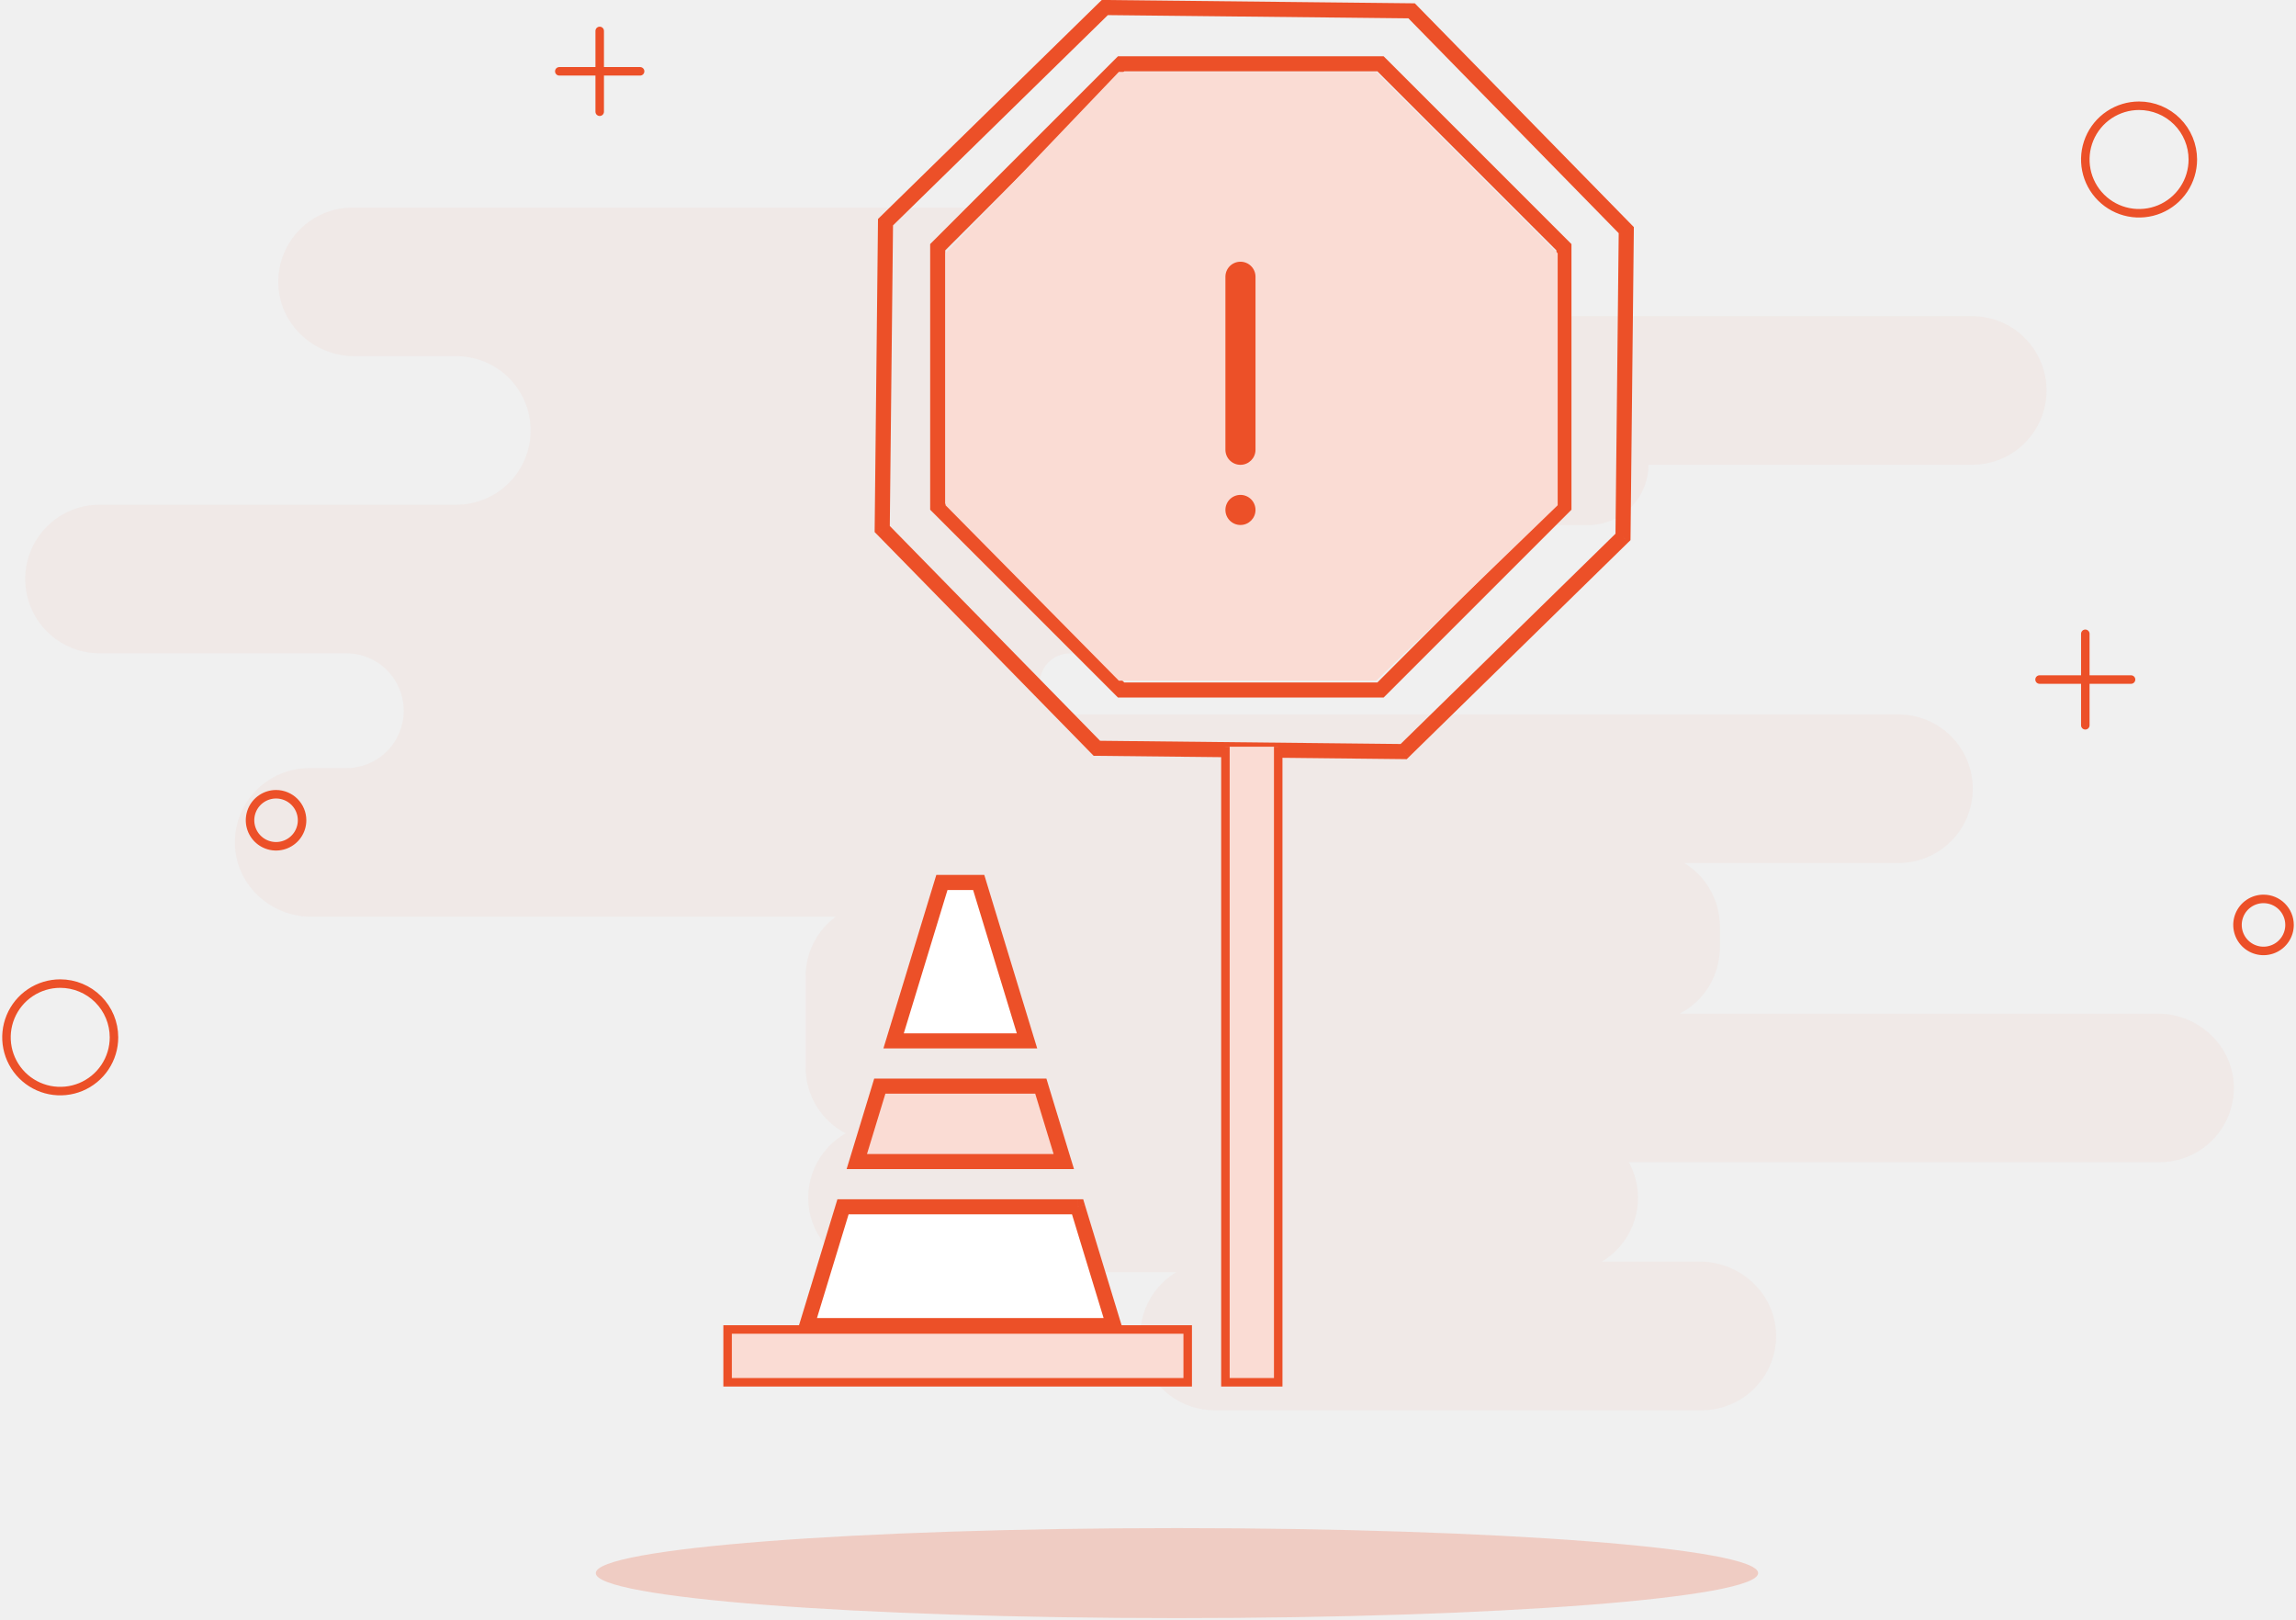
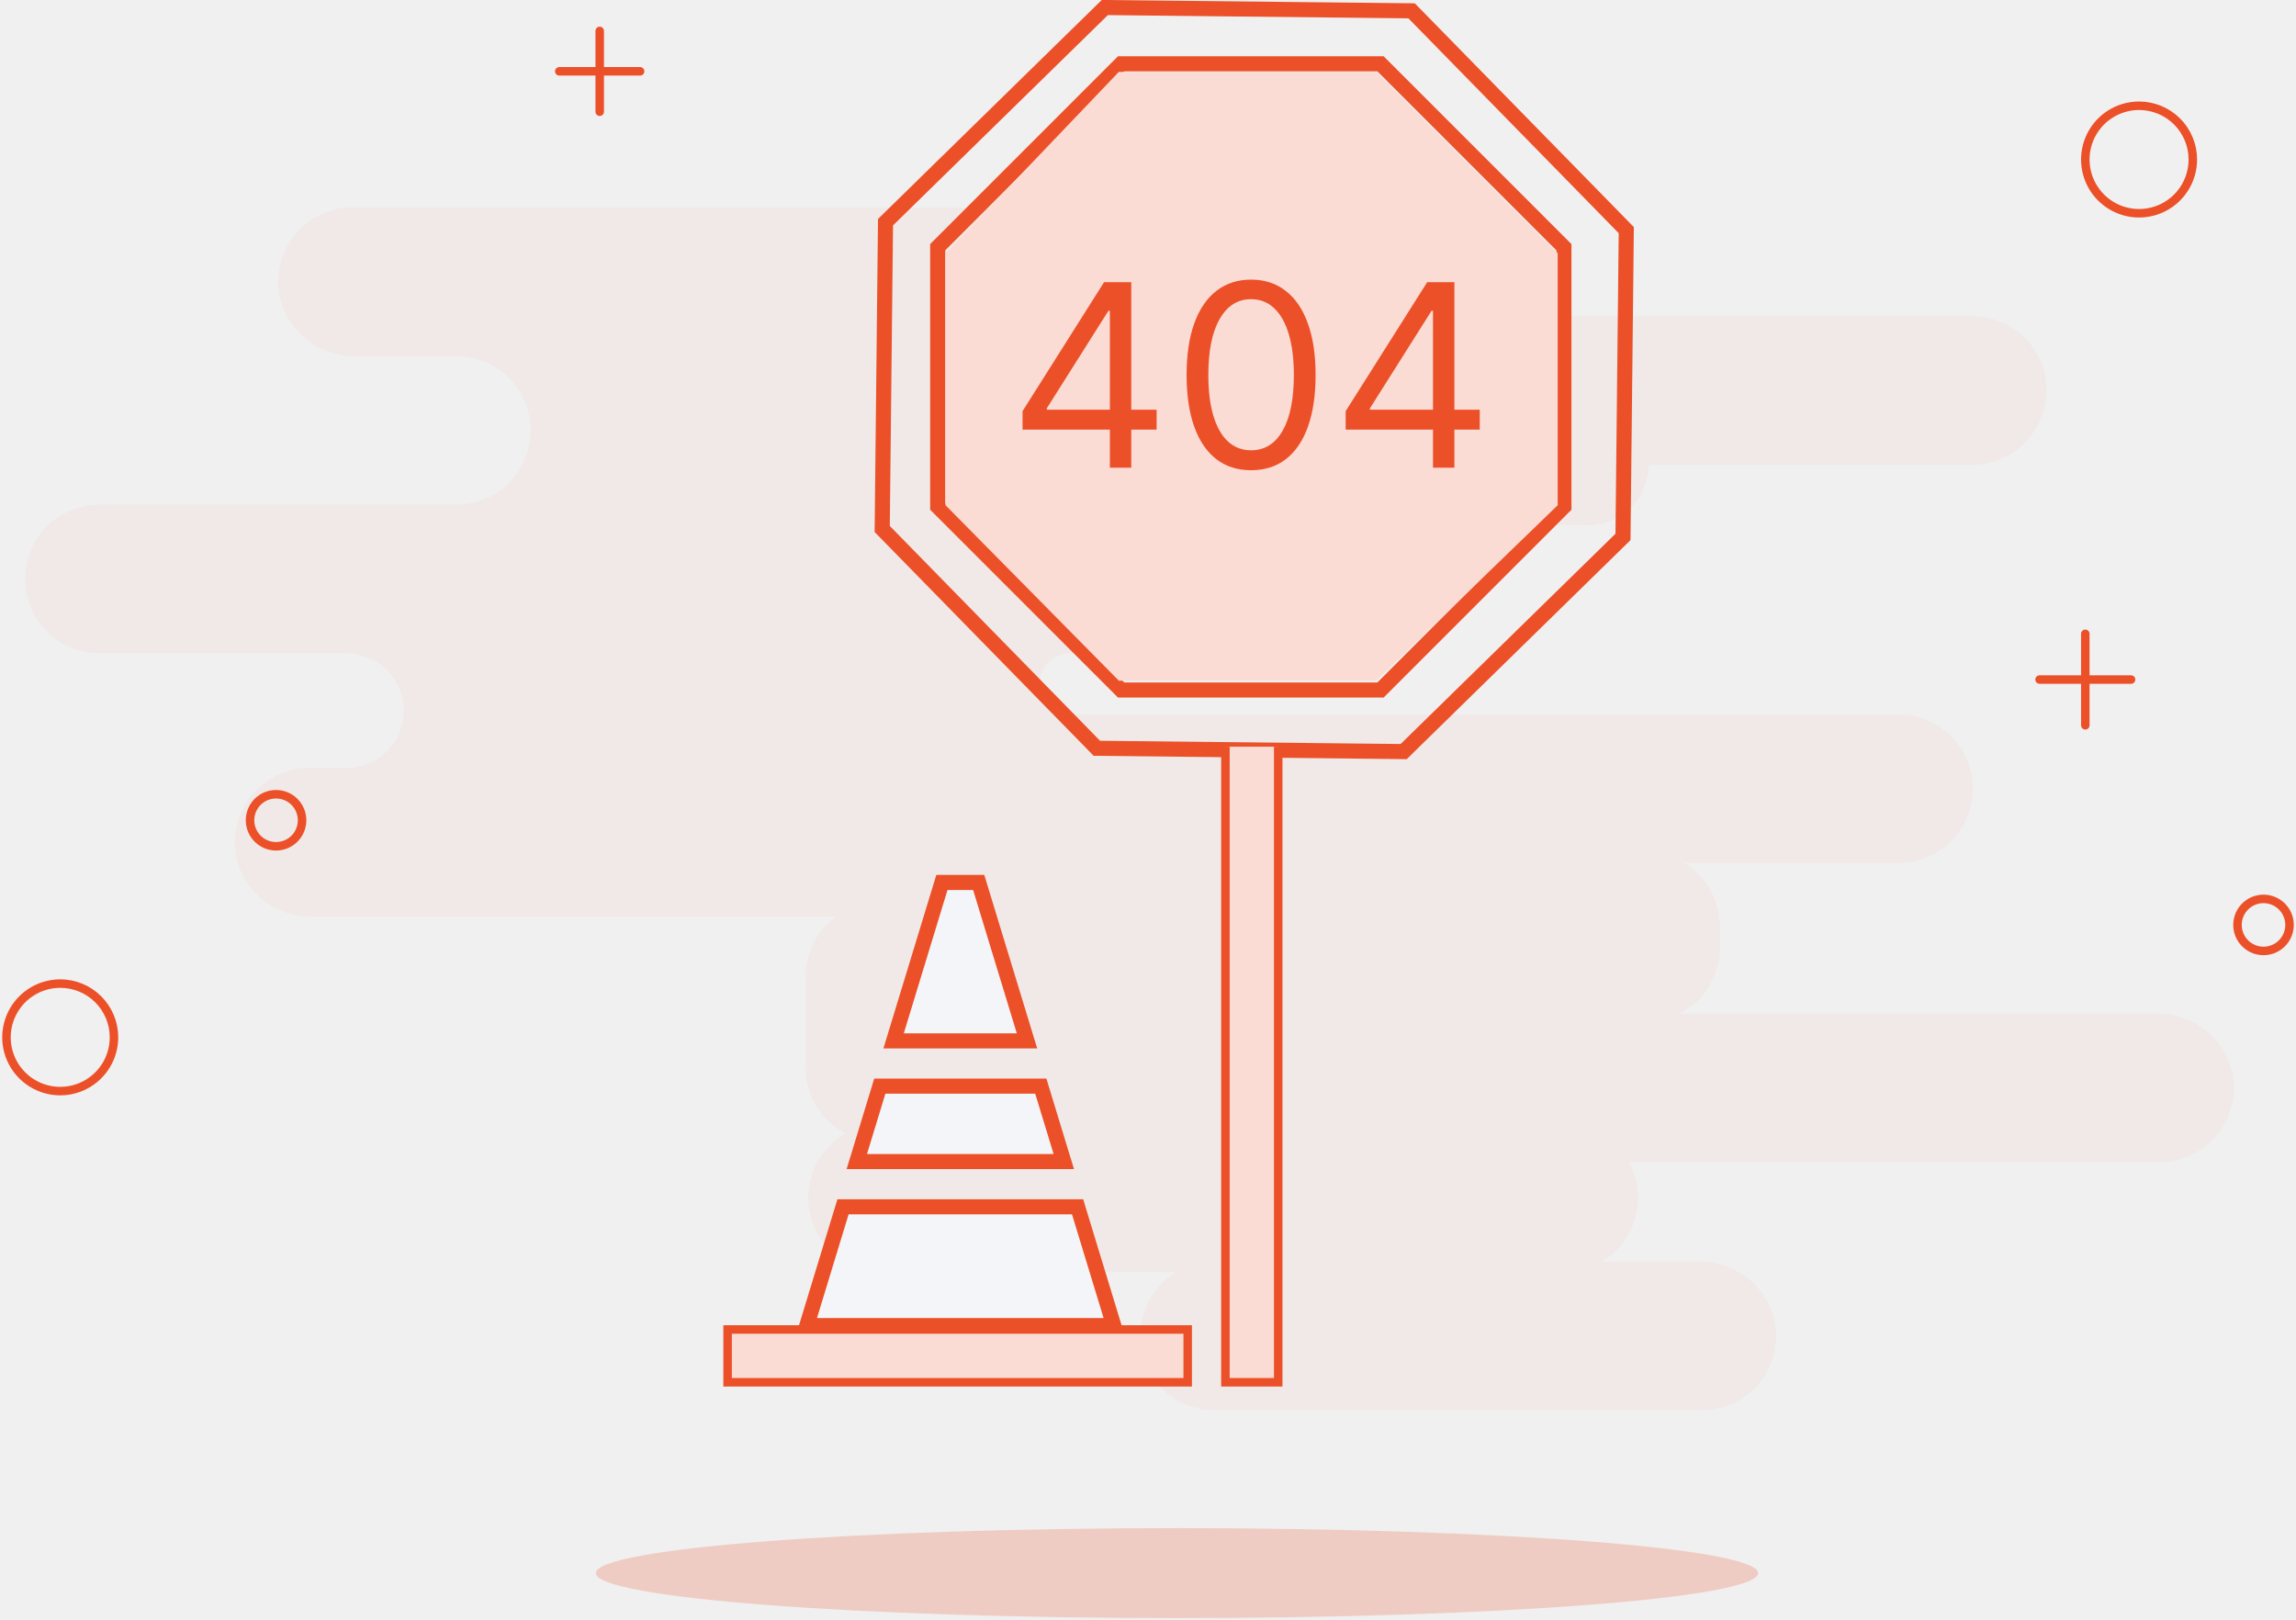
<svg xmlns="http://www.w3.org/2000/svg" width="540" height="381" viewBox="0 0 540 381" fill="none">
-   <path d="M525.381 255.652C525.41 257.965 524.98 260.261 524.115 262.407C523.25 264.553 521.967 266.505 520.341 268.151C518.716 269.797 516.779 271.104 514.645 271.995C512.51 272.887 510.219 273.346 507.906 273.345H383.093C384.906 276.66 385.597 280.474 385.061 284.215C384.526 287.955 382.793 291.422 380.122 294.095C379.102 295.11 377.964 295.999 376.733 296.743H399.79C409.434 296.743 417.597 304.356 417.721 313.99C417.749 316.303 417.318 318.599 416.453 320.745C415.587 322.89 414.305 324.843 412.679 326.489C411.054 328.135 409.118 329.443 406.984 330.335C404.85 331.228 402.559 331.689 400.246 331.69H285.636C281.811 331.689 278.092 330.434 275.049 328.116C272.006 325.799 269.808 322.547 268.791 318.86C267.773 315.173 267.994 311.254 269.418 307.704C270.842 304.154 273.391 301.17 276.675 299.208H208.018C198.374 299.208 190.211 291.595 190.087 281.961C190.047 278.841 190.842 275.768 192.392 273.06C193.941 270.352 196.186 268.108 198.896 266.561C196.057 265.088 193.678 262.863 192.017 260.13C190.357 257.396 189.479 254.259 189.48 251.061V229.661C189.477 226.928 190.116 224.233 191.346 221.793C192.576 219.352 194.362 217.235 196.561 215.612H73.181C63.546 215.612 55.393 208.018 55.25 198.393C55.215 196.076 55.642 193.776 56.505 191.626C57.368 189.476 58.651 187.518 60.277 185.869C61.904 184.219 63.843 182.909 65.98 182.015C68.118 181.121 70.412 180.662 72.729 180.663H81.449C85.029 180.663 88.463 179.241 90.995 176.709C93.526 174.177 94.949 170.743 94.949 167.163V167.153C94.949 163.573 93.526 160.139 90.995 157.607C88.463 155.075 85.029 153.653 81.449 153.653H23.404C18.77 153.653 14.327 151.812 11.05 148.536C7.774 145.26 5.933 140.816 5.933 136.182C5.933 131.549 7.774 127.105 11.05 123.829C14.327 120.553 18.77 118.712 23.404 118.712H107.329C111.962 118.713 116.406 116.874 119.684 113.598C122.961 110.323 124.803 105.879 124.804 101.246C124.805 96.612 122.966 92.168 119.69 88.891C116.415 85.614 111.971 83.772 107.338 83.771H83.367C73.713 83.771 65.55 76.139 65.446 66.486C65.421 64.175 65.854 61.883 66.721 59.741C67.588 57.599 68.871 55.651 70.496 54.008C72.122 52.366 74.056 51.062 76.189 50.173C78.322 49.283 80.609 48.825 82.92 48.826H242.32C251.708 48.826 259.767 56.05 260.22 65.437C260.374 68.534 259.702 71.617 258.274 74.369H463.853C468.486 74.369 472.93 76.21 476.206 79.486C479.483 82.762 481.323 87.206 481.323 91.84C481.323 96.473 479.483 100.917 476.206 104.193C472.93 107.469 468.486 109.31 463.853 109.31H387.706C387.702 113.069 386.208 116.674 383.55 119.333C380.892 121.991 377.288 123.487 373.529 123.492H287.696C290.239 125.893 292.003 129.003 292.759 132.419C293.515 135.834 293.227 139.398 291.934 142.648C290.642 145.898 288.402 148.685 285.507 150.648C282.612 152.611 279.194 153.66 275.696 153.658H251.696C250.751 153.657 249.815 153.841 248.942 154.202C248.069 154.562 247.275 155.091 246.606 155.759C245.938 156.426 245.407 157.219 245.045 158.091C244.683 158.964 244.496 159.899 244.496 160.844V160.854C244.496 161.799 244.683 162.734 245.045 163.607C245.407 164.479 245.938 165.272 246.606 165.939C247.275 166.607 248.069 167.136 248.942 167.496C249.815 167.857 250.751 168.041 251.696 168.04H446.51C451.143 168.04 455.587 169.881 458.863 173.157C462.14 176.433 463.98 180.877 463.98 185.51C463.98 190.144 462.14 194.588 458.863 197.864C455.587 201.14 451.143 202.981 446.51 202.981H396.129C398.684 204.544 400.794 206.737 402.259 209.35C403.723 211.963 404.492 214.908 404.492 217.903V222.886C404.493 226.092 403.612 229.236 401.944 231.974C400.277 234.711 397.887 236.937 395.038 238.406H507.45C517.094 238.406 525.257 246.019 525.381 255.653" fill="#EC5028" fill-opacity="0.05" />
-   <path d="M490.447 149.072V170.588" stroke="#EC5028" stroke-width="2" stroke-miterlimit="10" stroke-linecap="round" />
-   <path d="M479.688 159.83H501.204" stroke="#EC5028" stroke-width="2" stroke-miterlimit="10" stroke-linecap="round" />
-   <path d="M141.045 7.272V26.276" stroke="#EC5028" stroke-width="2" stroke-miterlimit="10" stroke-linecap="round" />
-   <path d="M131.543 16.774H150.547" stroke="#EC5028" stroke-width="2" stroke-miterlimit="10" stroke-linecap="round" />
-   <path d="M515.735 37.517C515.735 40.018 514.993 42.462 513.604 44.542C512.214 46.621 510.239 48.242 507.929 49.199C505.618 50.156 503.076 50.406 500.623 49.918C498.171 49.43 495.918 48.226 494.15 46.457C492.381 44.689 491.177 42.436 490.689 39.983C490.202 37.53 490.452 34.988 491.409 32.678C492.366 30.367 493.987 28.393 496.067 27.003C498.146 25.614 500.591 24.873 503.092 24.873C504.752 24.873 506.396 25.2 507.93 25.835C509.464 26.471 510.858 27.402 512.032 28.576C513.206 29.75 514.137 31.144 514.772 32.678C515.408 34.212 515.735 35.857 515.735 37.517Z" stroke="#EC5028" stroke-width="2" stroke-miterlimit="10" />
-   <path d="M26.808 243.978C26.809 246.479 26.069 248.924 24.68 251.004C23.291 253.084 21.317 254.705 19.006 255.663C16.696 256.621 14.153 256.872 11.7 256.385C9.247 255.897 6.994 254.693 5.225 252.925C3.457 251.157 2.252 248.904 1.764 246.451C1.276 243.998 1.526 241.455 2.483 239.145C3.44 236.834 5.061 234.859 7.14 233.47C9.22 232.08 11.665 231.339 14.165 231.339C17.518 231.339 20.733 232.671 23.104 235.041C25.475 237.411 26.807 240.626 26.808 243.978Z" stroke="#EC5028" stroke-width="2" stroke-miterlimit="10" />
-   <path d="M538.48 217.542C538.479 218.752 538.12 219.935 537.448 220.942C536.775 221.948 535.819 222.732 534.701 223.195C533.583 223.658 532.352 223.78 531.165 223.543C529.978 223.307 528.888 222.724 528.032 221.869C527.176 221.013 526.593 219.922 526.357 218.735C526.121 217.548 526.242 216.318 526.705 215.199C527.168 214.081 527.953 213.125 528.959 212.453C529.965 211.78 531.148 211.421 532.359 211.421C533.982 211.421 535.539 212.066 536.687 213.214C537.835 214.362 538.48 215.919 538.48 217.542Z" stroke="#EC5028" stroke-width="2" stroke-miterlimit="10" />
-   <path d="M71.046 192.927C71.046 194.137 70.687 195.32 70.015 196.327C69.342 197.333 68.386 198.117 67.268 198.58C66.15 199.043 64.919 199.165 63.732 198.928C62.545 198.692 61.455 198.109 60.599 197.254C59.743 196.398 59.16 195.307 58.924 194.12C58.688 192.933 58.809 191.703 59.272 190.584C59.735 189.466 60.52 188.51 61.526 187.838C62.532 187.165 63.715 186.806 64.925 186.806C66.549 186.806 68.106 187.451 69.254 188.599C70.402 189.747 71.046 191.304 71.046 192.927Z" stroke="#EC5028" stroke-width="2" stroke-miterlimit="10" />
-   <path d="M276.814 380.579C352.305 380.579 413.502 375.84 413.502 369.995C413.502 364.15 352.305 359.411 276.814 359.411C201.324 359.411 140.126 364.15 140.126 369.995C140.126 375.84 201.324 380.579 276.814 380.579Z" fill="#EC5028" fill-opacity="0.22" />
-   <path d="M259.84 1.777L259.858 0H259.124L258.599 0.514L259.84 1.777ZM332.004 2.551L333.27 1.31L332.757 0.785L332.021 0.777L332.004 2.551ZM208.265 52.258L207.024 50.99L206.499 51.504L206.491 52.239L208.265 52.258ZM207.491 124.422L205.714 124.4L205.706 125.135L206.22 125.66L207.491 124.422ZM257.972 176L256.704 177.241L257.218 177.766L257.953 177.774L257.972 176ZM330.136 176.774L330.116 178.548L330.85 178.556L331.375 178.042L330.136 176.774ZM381.714 126.289L382.954 127.557L383.479 127.043L383.488 126.308L381.714 126.289ZM382.487 54.125L384.261 54.144L384.268 53.409L383.755 52.884L382.487 54.125ZM324.684 15.009L325.938 13.755L325.418 13.235H324.684V15.009ZM263.678 15.009V13.235H262.943L262.423 13.755L263.678 15.009ZM367.822 58.146H369.596V57.411L369.076 56.891L367.822 58.146ZM367.822 119.152L369.076 120.406L369.596 119.886V119.151L367.822 119.152ZM324.684 162.29V164.064H325.418L325.938 163.544L324.684 162.29ZM263.678 162.29L262.424 163.544L262.944 164.064H263.679L263.678 162.29ZM220.541 119.152H218.767V119.887L219.286 120.407L220.541 119.152ZM220.541 58.146L219.286 56.891L218.767 57.411V58.146H220.541ZM259.821 3.546L331.985 4.32L332.022 0.772L259.858 0L259.821 3.546ZM209.506 53.526L261.081 3.046L258.599 0.51L207.024 50.99L209.506 53.526ZM209.265 124.441L210.039 52.277L206.491 52.239L205.714 124.4L209.265 124.441ZM259.239 174.756L208.759 123.181L206.224 125.663L256.704 177.238L259.239 174.756ZM330.155 174.997L257.99 174.223L257.952 177.771L330.116 178.545L330.155 174.997ZM380.468 125.023L328.894 175.5L331.376 178.036L382.95 127.555L380.468 125.023ZM380.714 54.107L379.941 126.271L383.489 126.309L384.262 54.145L380.714 54.107ZM330.735 3.792L381.214 55.366L383.751 52.884L333.27 1.31L330.735 3.792ZM324.684 13.235H263.678L263.679 16.783H324.684V13.235ZM369.076 56.891L325.939 13.754L323.431 16.263L366.568 59.4L369.076 56.891ZM369.596 119.151V58.146H366.048V119.152L369.596 119.151ZM325.939 163.544L369.076 120.406L366.568 117.897L323.431 161.035L325.939 163.544ZM263.679 164.064H324.684V160.516H263.679V164.064ZM219.286 120.407L262.424 163.544L264.933 161.036L221.795 117.9L219.286 120.407ZM218.767 58.146V119.152L222.314 119.153V58.146H218.767ZM262.424 13.754L219.286 56.891L221.795 59.4L264.933 16.262L262.424 13.754Z" fill="#EC5028" />
-   <path d="M300.626 175.626V325.112H288.208V175.626" fill="#FADCD4" />
-   <path d="M300.626 175.626V325.112H288.208V175.626" stroke="#EC5028" stroke-width="2" />
-   <path d="M279.338 312.694H171.126V325.112H279.338V312.694Z" fill="#FADCD4" stroke="#EC5028" stroke-width="2" />
-   <path d="M207.535 255.584L202.101 273.111H250.847L244.49 255.584H207.535Z" fill="#FADCD4" />
-   <path d="M198.546 285.779L189.816 311.054H262.382L253.94 283.887H198.546V285.779Z" fill="white" />
-   <path d="M220.242 207.487H230.635L242.484 243.767H210.72L220.242 207.487Z" fill="white" />
-   <path d="M210.17 244.81L208.47 244.292L207.77 246.584H210.17V244.81ZM221.528 207.557V205.783H220.214L219.831 207.039L221.528 207.557ZM241.54 244.81V246.583H243.94L243.24 244.291L241.54 244.81ZM230.182 207.557L231.882 207.039L231.495 205.783H230.182V207.557ZM201.516 273.193L199.816 272.675L199.116 274.967H201.516V273.193ZM206.925 255.453V253.683H205.607L205.224 254.939L206.925 255.453ZM250.195 273.193V274.967H252.595L251.895 272.675L250.195 273.193ZM244.786 255.453L246.486 254.935L246.103 253.679H244.789L244.786 255.453ZM198.27 283.837V282.063H196.956L196.573 283.319L198.27 283.837ZM189.752 311.777L188.052 311.259L187.352 313.551H189.752V311.777ZM253.44 283.837L255.14 283.319L254.757 282.063H253.443L253.44 283.837ZM261.958 311.777V313.551H264.358L263.658 311.259L261.958 311.777ZM211.867 245.328L223.225 208.075L219.831 207.039L208.473 244.292L211.867 245.328ZM241.54 243.036H210.17V246.584L241.54 246.583V243.036ZM228.485 208.075L239.843 245.328L243.237 244.292L231.879 207.039L228.485 208.075ZM230.185 205.783H221.528V209.331H230.182L230.185 205.783ZM203.213 273.711L208.621 255.971L205.227 254.935L199.819 272.675L203.213 273.711ZM250.194 271.419H201.516V274.967H250.195L250.194 271.419ZM243.089 255.971L248.497 273.711L251.891 272.675L246.483 254.935L243.089 255.971ZM206.925 257.227H244.786V253.683H206.925V257.227ZM196.573 283.319L188.055 311.259L191.449 312.295L199.967 284.355L196.573 283.319ZM253.439 282.063H198.27V285.611H253.439V282.063ZM263.654 311.263L255.136 283.323L251.742 284.359L260.26 312.299L263.654 311.263ZM189.754 313.555H261.96V310.003H189.752L189.754 313.555Z" fill="#EC5028" />
-   <path d="M263.146 16.906H323.691L366.354 59.568V118.839L323.691 160.101H263.146L222.39 118.839V59.569L263.146 16.906Z" fill="#FADCD4" />
-   <path d="M291.746 123.477C293.7 123.477 295.284 121.893 295.284 119.939C295.284 117.985 293.7 116.401 291.746 116.401C289.792 116.401 288.208 117.985 288.208 119.939C288.208 121.893 289.792 123.477 291.746 123.477Z" fill="#EC5028" />
-   <path d="M291.747 61.555H291.746C289.792 61.555 288.208 63.139 288.208 65.093V105.786C288.208 107.74 289.792 109.324 291.746 109.324H291.747C293.701 109.324 295.285 107.74 295.285 105.786V65.093C295.285 63.139 293.701 61.555 291.747 61.555Z" fill="#EC5028" />
+   <g clip-path="url(#clip0_2030_84)">
+     <path d="M525.381 255.652C525.41 257.965 524.98 260.261 524.115 262.407C523.25 264.553 521.967 266.505 520.341 268.151C518.716 269.797 516.779 271.104 514.645 271.995C512.51 272.887 510.219 273.346 507.906 273.345H383.093C384.906 276.66 385.597 280.474 385.061 284.215C384.526 287.955 382.793 291.422 380.122 294.095C379.102 295.11 377.964 295.999 376.733 296.743H399.79C409.434 296.743 417.597 304.356 417.721 313.99C417.749 316.303 417.318 318.599 416.453 320.745C415.587 322.89 414.305 324.843 412.679 326.489C411.054 328.135 409.118 329.443 406.984 330.335C404.85 331.228 402.559 331.689 400.246 331.69H285.636C281.811 331.689 278.092 330.434 275.049 328.116C272.006 325.799 269.808 322.547 268.791 318.86C267.773 315.173 267.994 311.254 269.418 307.704C270.842 304.154 273.391 301.17 276.675 299.208H208.018C198.374 299.208 190.211 291.595 190.087 281.961C190.047 278.841 190.842 275.768 192.392 273.06C193.941 270.352 196.186 268.108 198.896 266.561C196.057 265.088 193.678 262.863 192.017 260.13C190.357 257.396 189.479 254.259 189.48 251.061V229.661C189.477 226.928 190.116 224.233 191.346 221.793C192.576 219.352 194.362 217.235 196.561 215.612H73.181C63.546 215.612 55.393 208.018 55.25 198.393C55.216 196.076 55.642 193.776 56.506 191.626C57.369 189.476 58.651 187.518 60.278 185.869C61.904 184.219 63.843 182.909 65.98 182.015C68.118 181.121 70.412 180.662 72.729 180.663H81.449C85.029 180.663 88.463 179.241 90.995 176.709C93.527 174.177 94.949 170.743 94.949 167.163V167.153C94.949 163.573 93.527 160.139 90.995 157.607C88.463 155.075 85.029 153.653 81.449 153.653H23.404C18.771 153.653 14.327 151.812 11.05 148.536C7.774 145.26 5.934 140.816 5.934 136.182C5.934 131.549 7.774 127.105 11.05 123.829C14.327 120.553 18.771 118.712 23.404 118.712H107.329C111.962 118.713 116.406 116.874 119.684 113.598C122.961 110.323 124.803 105.879 124.804 101.246C124.805 96.613 122.966 92.168 119.69 88.891C116.415 85.614 111.971 83.772 107.338 83.771H83.367C73.713 83.771 65.55 76.139 65.446 66.486C65.421 64.175 65.854 61.883 66.721 59.741C67.588 57.599 68.871 55.651 70.497 54.008C72.122 52.366 74.057 51.062 76.189 50.173C78.322 49.283 80.609 48.825 82.92 48.826H242.32C251.708 48.826 259.767 56.05 260.22 65.437C260.374 68.534 259.702 71.617 258.274 74.369H463.853C468.486 74.369 472.93 76.21 476.206 79.486C479.483 82.762 481.323 87.206 481.323 91.84C481.323 96.473 479.483 100.917 476.206 104.193C472.93 107.469 468.486 109.31 463.853 109.31H387.706C387.702 113.069 386.208 116.674 383.55 119.333C380.892 121.991 377.288 123.487 373.529 123.492H287.696C290.239 125.893 292.003 129.003 292.759 132.419C293.515 135.834 293.227 139.398 291.934 142.648C290.642 145.898 288.402 148.685 285.507 150.648C282.612 152.611 279.194 153.66 275.696 153.658H251.696C250.751 153.657 249.815 153.841 248.942 154.202C248.069 154.562 247.275 155.091 246.606 155.759C245.938 156.426 245.407 157.219 245.045 158.091C244.683 158.964 244.496 159.899 244.496 160.844V160.854C244.496 161.799 244.683 162.734 245.045 163.607C245.407 164.479 245.938 165.272 246.606 165.939C247.275 166.607 248.069 167.136 248.942 167.496C249.815 167.857 250.751 168.041 251.696 168.04H446.51C451.143 168.04 455.587 169.881 458.863 173.157C462.14 176.433 463.98 180.877 463.98 185.51C463.98 190.144 462.14 194.588 458.863 197.864C455.587 201.14 451.143 202.981 446.51 202.981H396.129C398.684 204.544 400.794 206.737 402.259 209.35C403.723 211.963 404.492 214.908 404.492 217.903V222.886C404.493 226.092 403.612 229.236 401.944 231.974C400.277 234.711 397.887 236.937 395.038 238.406H507.45C517.094 238.406 525.257 246.019 525.381 255.653" fill="#EC5028" fill-opacity="0.05" />
+     <path d="M490.447 149.072V170.588" stroke="#EC5028" stroke-width="2" stroke-miterlimit="10" stroke-linecap="round" />
+     <path d="M479.688 159.83H501.204" stroke="#EC5028" stroke-width="2" stroke-miterlimit="10" stroke-linecap="round" />
+     <path d="M141.045 7.272V26.276" stroke="#EC5028" stroke-width="2" stroke-miterlimit="10" stroke-linecap="round" />
+     <path d="M131.543 16.774H150.547" stroke="#EC5028" stroke-width="2" stroke-miterlimit="10" stroke-linecap="round" />
+     <path d="M515.735 37.517C515.735 40.018 514.993 42.462 513.604 44.542C512.214 46.621 510.239 48.242 507.929 49.199C505.618 50.156 503.076 50.406 500.623 49.918C498.171 49.43 495.918 48.226 494.15 46.457C492.381 44.689 491.177 42.436 490.689 39.983C490.202 37.53 490.452 34.988 491.409 32.678C492.366 30.367 493.987 28.393 496.067 27.003C498.146 25.614 500.591 24.873 503.092 24.873C504.752 24.873 506.396 25.2 507.93 25.835C509.464 26.471 510.858 27.402 512.032 28.576C513.206 29.75 514.137 31.144 514.772 32.678C515.408 34.212 515.735 35.857 515.735 37.517Z" stroke="#EC5028" stroke-width="2" stroke-miterlimit="10" />
+     <path d="M26.808 243.978C26.809 246.479 26.069 248.924 24.68 251.004C23.291 253.084 21.317 254.705 19.006 255.663C16.696 256.621 14.153 256.872 11.7 256.385C9.247 255.897 6.994 254.693 5.225 252.925C3.457 251.157 2.252 248.904 1.764 246.451C1.276 243.998 1.526 241.455 2.483 239.145C3.44 236.834 5.061 234.859 7.14 233.47C9.22 232.08 11.665 231.339 14.165 231.339C17.518 231.339 20.733 232.671 23.104 235.041C25.475 237.411 26.807 240.626 26.808 243.978Z" stroke="#EC5028" stroke-width="2" stroke-miterlimit="10" />
+     <path d="M538.48 217.542C538.479 218.752 538.12 219.935 537.448 220.942C536.775 221.948 535.819 222.732 534.701 223.195C533.583 223.658 532.352 223.78 531.165 223.543C529.978 223.307 528.888 222.724 528.032 221.869C527.176 221.013 526.593 219.922 526.357 218.735C526.121 217.548 526.242 216.318 526.705 215.199C527.168 214.081 527.953 213.125 528.959 212.453C529.965 211.78 531.148 211.421 532.359 211.421C533.982 211.421 535.539 212.066 536.687 213.214C537.835 214.362 538.48 215.919 538.48 217.542Z" stroke="#EC5028" stroke-width="2" stroke-miterlimit="10" />
+     <path d="M71.047 192.927C71.046 194.137 70.687 195.32 70.015 196.327C69.342 197.333 68.386 198.117 67.268 198.58C66.15 199.043 64.919 199.165 63.732 198.928C62.545 198.692 61.455 198.109 60.599 197.254C59.743 196.398 59.16 195.307 58.924 194.12C58.688 192.933 58.809 191.703 59.272 190.584C59.735 189.466 60.52 188.51 61.526 187.838C62.532 187.165 63.715 186.806 64.926 186.806C66.549 186.806 68.106 187.451 69.254 188.599C70.402 189.747 71.047 191.304 71.047 192.927Z" stroke="#EC5028" stroke-width="2" stroke-miterlimit="10" />
+     <path d="M276.814 380.579C352.305 380.579 413.502 375.84 413.502 369.995C413.502 364.15 352.305 359.411 276.814 359.411C201.324 359.411 140.126 364.15 140.126 369.995C140.126 375.84 201.324 380.579 276.814 380.579Z" fill="#EC5028" fill-opacity="0.22" />
+     <path d="M259.84 1.777L259.858 0H259.124L258.599 0.514L259.84 1.777ZM332.004 2.551L333.27 1.31L332.757 0.785L332.021 0.777L332.004 2.551ZM208.265 52.258L207.024 50.99L206.499 51.504L206.491 52.239L208.265 52.258ZM207.491 124.422L205.714 124.4L205.706 125.135L206.22 125.66L207.491 124.422ZM257.972 176L256.704 177.241L257.218 177.766L257.953 177.774L257.972 176ZM330.136 176.774L330.116 178.548L330.85 178.556L331.375 178.042L330.136 176.774ZM381.714 126.289L382.954 127.557L383.479 127.043L383.488 126.308L381.714 126.289ZM382.487 54.125L384.261 54.144L384.268 53.409L383.755 52.884L382.487 54.125ZM324.684 15.009L325.938 13.755L325.418 13.235H324.684V15.009ZM263.678 15.009V13.235H262.943L262.423 13.755L263.678 15.009ZM367.822 58.146H369.596V57.411L369.076 56.891L367.822 58.146ZM367.822 119.152L369.076 120.406L369.596 119.886V119.151L367.822 119.152ZM324.684 162.29V164.064H325.418L325.938 163.544L324.684 162.29ZM263.678 162.29L262.424 163.544L262.944 164.064H263.679L263.678 162.29ZM220.541 119.152H218.767V119.887L219.286 120.407L220.541 119.152ZM220.541 58.146L219.286 56.891L218.767 57.411V58.146H220.541ZM259.821 3.546L331.985 4.32L332.022 0.772L259.858 0L259.821 3.546ZM209.506 53.526L261.081 3.046L258.599 0.51L207.024 50.99L209.506 53.526ZM209.265 124.441L210.039 52.277L206.491 52.239L205.714 124.4L209.265 124.441ZM259.239 174.756L208.759 123.181L206.224 125.663L256.704 177.238L259.239 174.756ZM330.155 174.997L257.99 174.223L257.952 177.771L330.116 178.545L330.155 174.997ZM380.468 125.023L328.894 175.5L331.376 178.036L382.95 127.555L380.468 125.023ZM380.714 54.107L379.941 126.271L383.489 126.309L384.262 54.145L380.714 54.107ZM330.735 3.792L381.214 55.366L383.751 52.884L333.27 1.31L330.735 3.792ZM324.684 13.235H263.678L263.679 16.783H324.684V13.235ZM369.076 56.891L325.939 13.754L323.431 16.263L366.568 59.4L369.076 56.891ZM369.596 119.151V58.146H366.048V119.152L369.596 119.151ZM325.939 163.544L369.076 120.406L366.568 117.897L323.431 161.035L325.939 163.544ZM263.679 164.064H324.684V160.516H263.679V164.064ZM219.286 120.407L262.424 163.544L264.933 161.036L221.795 117.9L219.286 120.407ZM218.767 58.146V119.152L222.314 119.153V58.146H218.767ZM262.424 13.754L219.286 56.891L221.795 59.4L264.933 16.262L262.424 13.754Z" fill="#EC5028" />
+     <path d="M300.626 175.626V325.112H288.208V175.626" fill="#FADCD4" />
+     <path d="M300.626 175.626V325.112H288.208V175.626" stroke="#EC5028" stroke-width="2" />
+     <path d="M279.338 312.694H171.126V325.112H279.338V312.694Z" fill="#FADCD4" stroke="#EC5028" stroke-width="2" />
+     <path d="M207.535 255.584L202.101 273.111H250.847L244.49 255.584H207.535Z" fill="#F3F5F8" />
+     <path d="M198.546 285.779L189.816 311.054H262.382L253.94 283.887H198.546V285.779Z" fill="#F3F5F8" />
+     <path d="M220.242 207.487H230.635L242.484 243.767H210.72L220.242 207.487Z" fill="#F3F5F8" />
+     <path d="M210.17 244.81L208.47 244.292L207.77 246.584H210.17V244.81ZM221.528 207.557V205.783H220.214L219.831 207.039L221.528 207.557ZM241.54 244.81V246.583H243.94L243.24 244.291L241.54 244.81ZM230.182 207.557L231.882 207.039L231.495 205.783H230.182V207.557ZM201.516 273.193L199.816 272.675L199.116 274.967H201.516V273.193ZM206.925 255.453V253.683H205.607L205.224 254.939L206.925 255.453ZM250.195 273.193V274.967H252.595L251.895 272.675L250.195 273.193ZM244.786 255.453L246.486 254.935L246.103 253.679H244.789L244.786 255.453ZM198.27 283.837V282.063H196.956L196.573 283.319L198.27 283.837ZM189.752 311.777L188.052 311.259L187.352 313.551H189.752V311.777ZM253.44 283.837L255.14 283.319L254.757 282.063H253.443L253.44 283.837ZM261.958 311.777V313.551H264.358L263.658 311.259L261.958 311.777ZM211.867 245.328L223.225 208.075L219.831 207.039L208.473 244.292L211.867 245.328ZM241.54 243.036H210.17V246.584L241.54 246.583V243.036ZM228.485 208.075L239.843 245.328L243.237 244.292L231.879 207.039L228.485 208.075ZM230.185 205.783H221.528V209.331H230.182L230.185 205.783ZM203.213 273.711L208.621 255.971L205.227 254.935L199.819 272.675L203.213 273.711ZM250.194 271.419H201.516V274.967H250.195L250.194 271.419ZM243.089 255.971L248.497 273.711L251.891 272.675L246.483 254.935L243.089 255.971ZM206.925 257.227H244.786V253.683H206.925V257.227ZM196.573 283.319L188.055 311.259L191.449 312.295L199.967 284.355L196.573 283.319ZM253.439 282.063H198.27V285.611H253.439V282.063ZM263.654 311.263L255.136 283.323L251.742 284.359L260.26 312.299L263.654 311.263ZM189.754 313.555H261.96V310.003H189.752L189.754 313.555Z" fill="#EC5028" />
+     <path d="M263.146 16.906H323.691L366.354 59.568V118.839L323.691 160.101H263.146L222.39 118.839V59.569L263.146 16.906Z" fill="#FADCD4" />
+     <path d="M240.494 101.051V96.704L259.67 66.364H262.824V73.097H260.693L246.205 96.023V96.364H272.028V101.051H240.494ZM261.034 110V99.73V97.706V66.364H266.062V110H261.034ZM294.246 110.597C291.036 110.597 288.301 109.723 286.043 107.976C283.784 106.214 282.059 103.665 280.865 100.327C279.672 96.974 279.076 92.926 279.076 88.182C279.076 83.466 279.672 79.439 280.865 76.101C282.073 72.749 283.806 70.192 286.064 68.43C288.337 66.655 291.064 65.767 294.246 65.767C297.428 65.767 300.148 66.655 302.407 68.43C304.679 70.192 306.412 72.749 307.605 76.101C308.813 79.439 309.417 83.466 309.417 88.182C309.417 92.926 308.82 96.974 307.627 100.327C306.434 103.665 304.708 106.214 302.449 107.976C300.191 109.723 297.456 110.597 294.246 110.597ZM294.246 105.909C297.428 105.909 299.9 104.375 301.661 101.307C303.422 98.239 304.303 93.864 304.303 88.182C304.303 84.403 303.898 81.186 303.088 78.53C302.293 75.874 301.142 73.849 299.637 72.457C298.145 71.065 296.348 70.369 294.246 70.369C291.093 70.369 288.628 71.925 286.853 75.035C285.077 78.132 284.189 82.514 284.189 88.182C284.189 91.96 284.587 95.171 285.382 97.812C286.178 100.455 287.321 102.464 288.813 103.842C290.319 105.22 292.13 105.909 294.246 105.909ZM316.49 101.051V96.704L335.667 66.364H338.82V73.097H336.689L322.201 96.023V96.364H348.025V101.051H316.49ZM337.03 110V99.73V97.706V66.364H342.059V110H337.03Z" fill="#EC5028" />
+   </g>
+   <defs>
+     <clipPath id="clip0_2030_84">
+       <rect width="540" height="381" fill="white" />
+     </clipPath>
+   </defs>
</svg>
